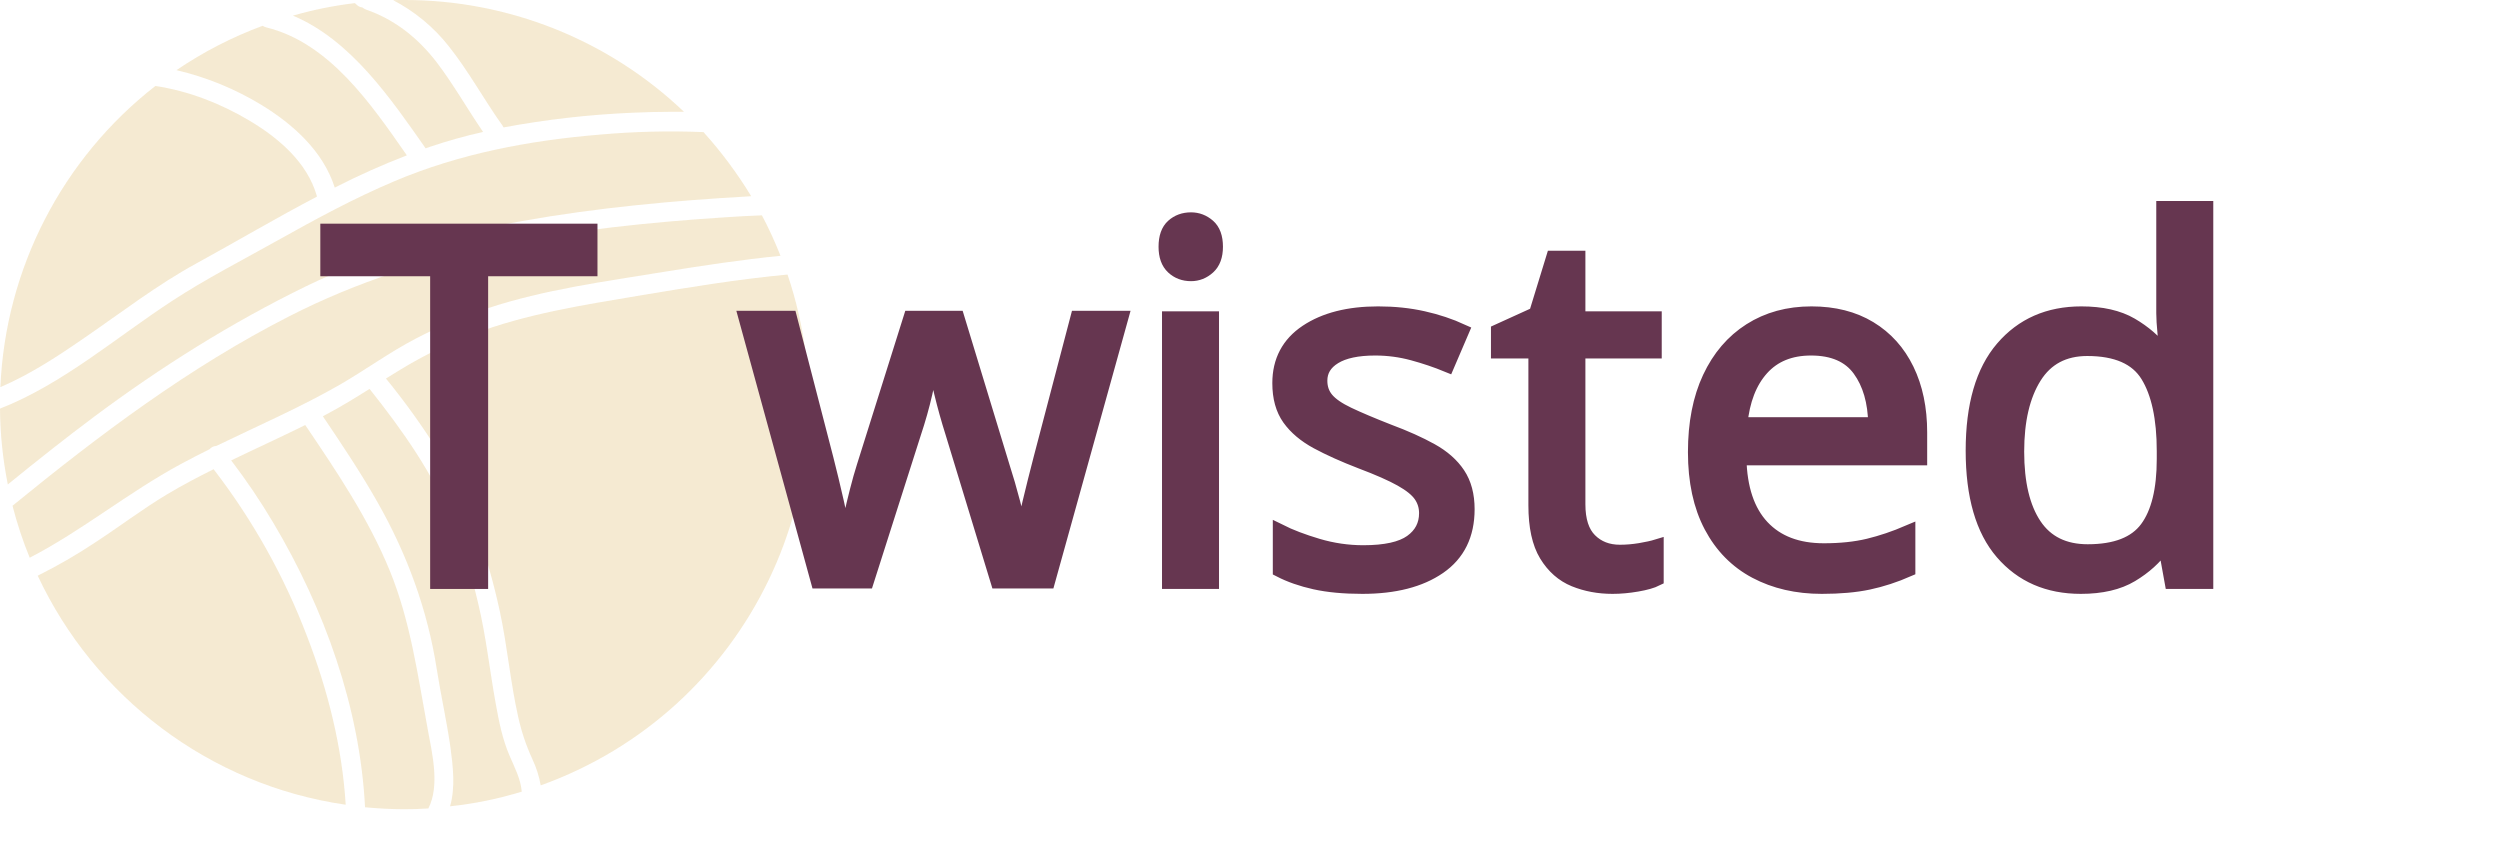
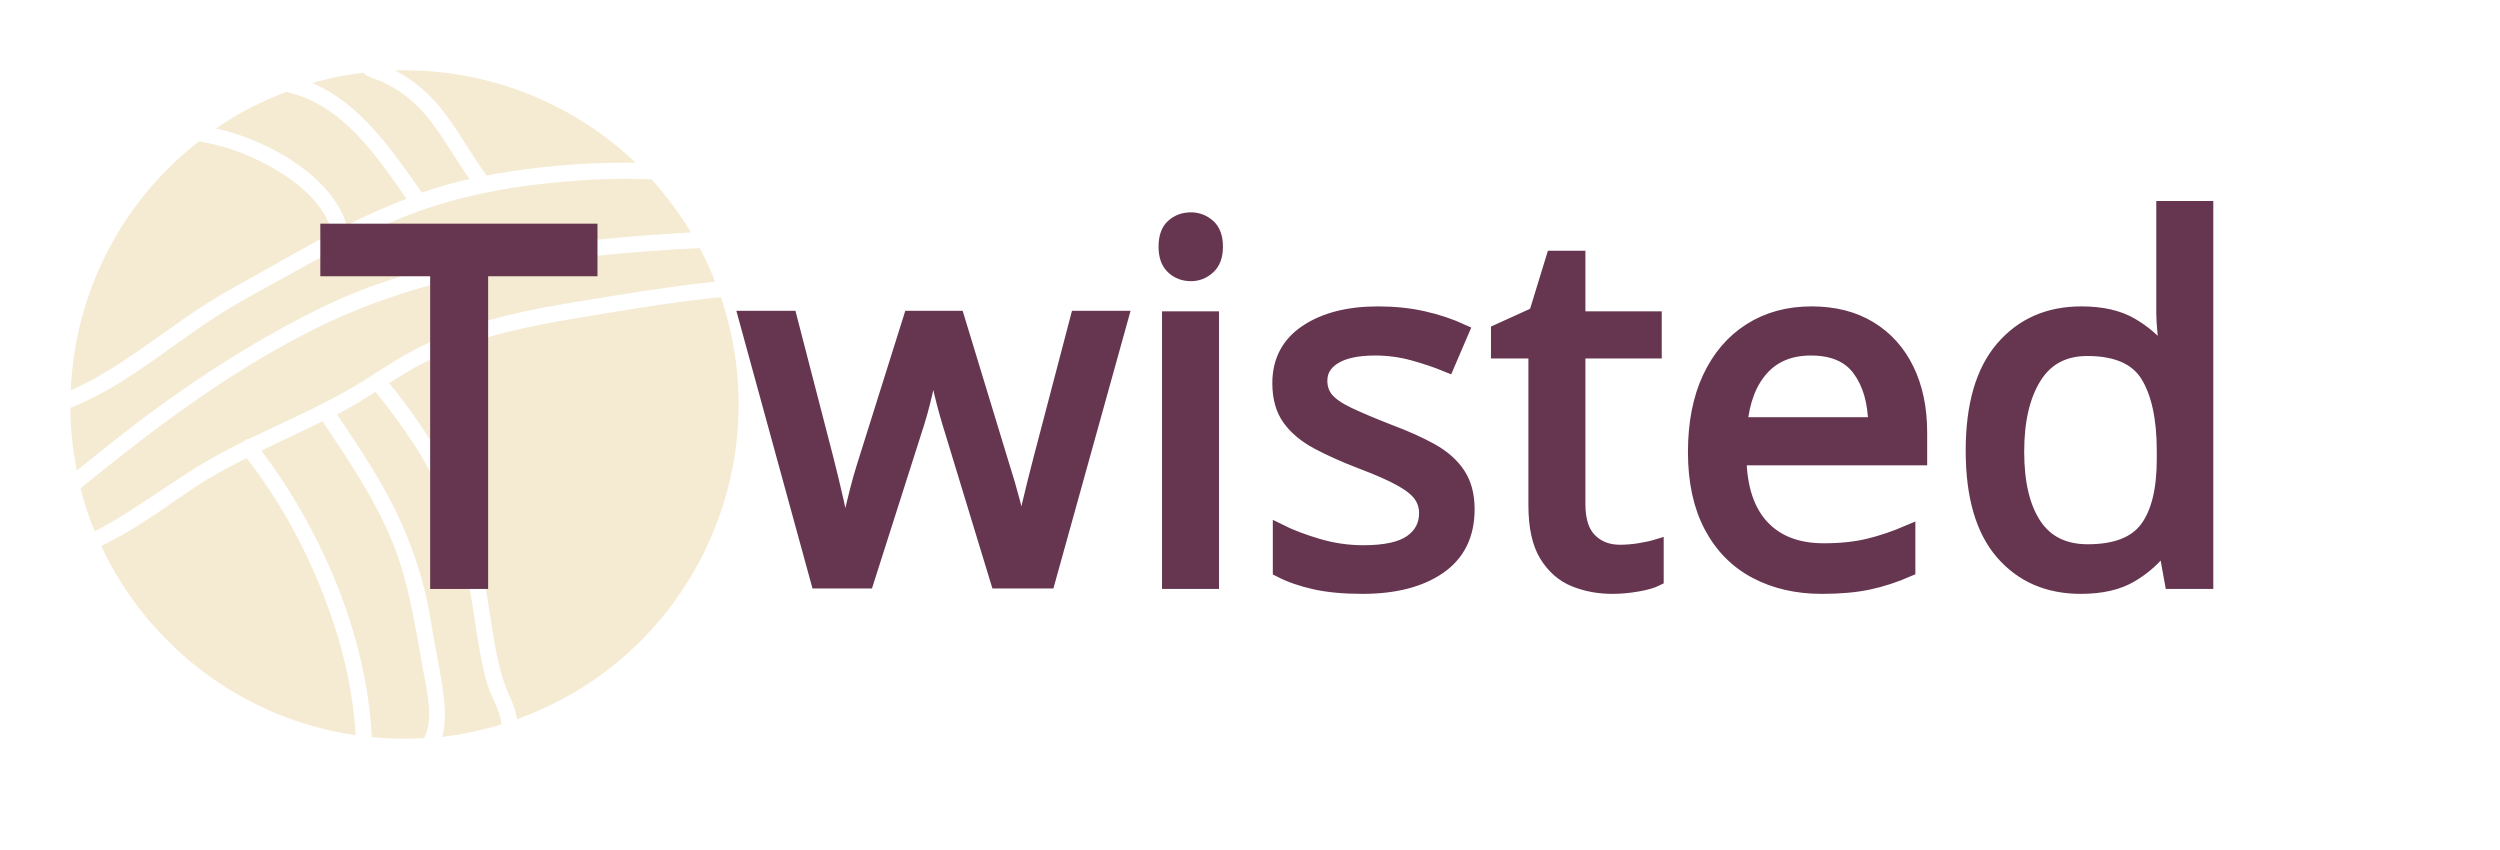
- <svg xmlns="http://www.w3.org/2000/svg" viewBox="0 0 1279.31 434.76">
-   <defs>
-     <style>.cls-1{opacity:0.35;}.cls-2{fill:#e3c37d;}.cls-3{font-size:252px;fill:#663650;stroke:#663650;stroke-miterlimit:10;stroke-width:7px;font-family:Sacramento-Regular, Sacramento;}.cls-4{letter-spacing:-0.03em;}</style>
-   </defs>
-   <g id="Layer_2" data-name="Layer 2">
-     <g id="Layer_1-2" data-name="Layer 1">
-       <g class="cls-1">
-         <path class="cls-2" d="M133.8,53.7C150,63.6,165.4,77.4,171.3,96a380.67,380.67,0,0,1,36.9-16.5C190,53.4,168.6,21.9,136.2,14a7.5,7.5,0,0,1-1.8-.8A204.24,204.24,0,0,0,90.3,35.9,148.89,148.89,0,0,1,133.8,53.7Z" />
-         <path class="cls-2" d="M162.1,100.2c-4.9-17.2-19.7-29.7-34.5-38.5C113,53,96.4,46.5,79.5,44A206.56,206.56,0,0,0,.2,198.1c15.4-6.6,29.7-16,43.4-25.5,18.8-12.9,36.9-26.9,56.9-37.8,20.6-11.3,40.9-23.3,61.7-34.2A.6.6,0,0,1,162.1,100.2Z" />
-         <path class="cls-2" d="M223.4,31.8C213.9,19.5,202.1,10,187.3,4.9a6.79,6.79,0,0,1-1.9-1.1,4.65,4.65,0,0,1-2.9-1.4,6.47,6.47,0,0,0-.9-.8A197.81,197.81,0,0,0,149.9,8c29.6,12.4,50.1,42.5,67.9,67.9a20.94,20.94,0,0,1,2.3-.8,271.12,271.12,0,0,1,27.1-7.6C239.1,55.7,232.1,43.2,223.4,31.8Z" />
-         <path class="cls-2" d="M257.9,64.7c-.1-.2-.3-.5-.4-.7-3.9-5.4-7.5-11.1-11-16.7-5.1-8-10.4-16.4-16.5-24A88.1,88.1,0,0,0,203.2.5h3.7A205.4,205.4,0,0,1,348.6,56.8H344c-6.8,0-13.9.2-20.9.5C298.9,58.4,277.6,60.8,257.9,64.7Z" />
-         <path class="cls-2" d="M206.9,1A205.18,205.18,0,0,1,347.4,56.3h-3.3c-6.9,0-13.9.2-20.9.5a447.43,447.43,0,0,0-64.9,7.3c-.1-.1-.2-.3-.3-.4-3.8-5.4-7.5-11.1-11-16.7a255.55,255.55,0,0,0-16.5-24A89.82,89.82,0,0,0,205.1,1h1.8m0-1c-1.9,0-3.8,0-5.7.1a87.87,87.87,0,0,1,28.4,23.5c10.2,12.8,18,27.3,27.5,40.6.2.3.4.7.6,1a469.26,469.26,0,0,1,65.5-7.5c6.9-.3,13.9-.5,20.9-.5H350A207.15,207.15,0,0,0,206.9,0Z" />
-         <path class="cls-2" d="M48.1,213.3c34.2-25.5,70.3-48.2,108.7-66.9,34.7-16.9,72.6-26.6,110.4-33.3,38.3-6.8,77-10.4,115.8-12.6a6.6,6.6,0,0,0,1.4-.1A218.11,218.11,0,0,0,360,67.6a412.09,412.09,0,0,0-53.3,1.3c-35.9,3-71.5,9.7-104.8,23.8-20.6,8.7-40.3,19.4-59.8,30.3-18,10.1-36.6,19.6-53.9,30.9-28.7,18.7-56,42.6-88.2,55.2a205.81,205.81,0,0,0,4,38.8C18.5,236.1,33.1,224.5,48.1,213.3Z" />
-         <path class="cls-2" d="M389.9,110.2c-6.3.2-12.6.6-18.9,1-38.5,2.5-77.1,6.5-115,14.1-37.7,7.5-73.6,19-107.9,36.5C96.7,188,50.9,222.5,6.4,258.8a202.1,202.1,0,0,0,8.8,26.6c26.9-13.9,50.4-33.4,77.1-47.8,4.9-2.7,9.9-5.2,14.9-7.7a4.9,4.9,0,0,1,3.5-1.7c21.4-10.4,43.4-19.9,64-31.8,12.8-7.5,24.8-16.2,38-23.1a246.05,246.05,0,0,1,36.7-15.5c29.3-9.7,60-13.7,90.4-18.7,19.8-3.2,39.6-6.2,59.6-8.2A204.84,204.84,0,0,0,389.9,110.2Z" />
-         <path class="cls-2" d="M157.2,325.8a335.6,335.6,0,0,0-47.9-85.7c-8,4-16,8.2-23.7,12.8-12.7,7.6-24.5,16.6-36.9,24.7a277,277,0,0,1-29.4,17c28.9,61.8,87.6,107.1,157.6,117.2C175.1,382.4,167.8,353.3,157.2,325.8Z" />
-         <path class="cls-2" d="M218.9,373.3c-5.1-27.5-8.8-55.3-19.5-81.4-10.9-26.6-27.1-50.6-43.2-74.4-12.5,6.2-25.3,12-37.9,18.1a331.93,331.93,0,0,1,21.6,32c26,43.7,44.3,94.3,46.9,145.5,6.6.6,13.2,1,20,1,4.2,0,8.3-.1,12.4-.4C225.2,402,221.1,385.3,218.9,373.3Z" />
-         <path class="cls-2" d="M277.1,401.2a50.48,50.48,0,0,0-4.2-13.1,103.25,103.25,0,0,1-7.2-21.8c-2-9.1-3.5-18.6-4.8-27.7-1.3-8.6-2.6-17.6-4.5-26.3-6.8-31.5-17-58-31.2-81.2-8.7-14.2-18.9-27.4-26.8-37.4,2.1-1.3,4.5-2.8,7-4.3a225.32,225.32,0,0,1,36.6-18c25.8-9.8,53.3-14.4,79.8-18.9l5.9-1c25.1-4.2,49.7-8.2,75-10.7a204.72,204.72,0,0,1,10.8,66C413.4,293.8,358.7,371.8,277.1,401.2Z" />
-         <path class="cls-2" d="M402.3,141.6a206.4,206.4,0,0,1-27.8,185.2,206.91,206.91,0,0,1-97,73.8,50.23,50.23,0,0,0-4.2-12.6,104.29,104.29,0,0,1-7.2-21.7c-2-9.1-3.5-18.6-4.8-27.7-1.3-8.7-2.6-17.6-4.5-26.3-6.8-31.6-17-58.2-31.2-81.3a378.62,378.62,0,0,0-26.5-37c2-1.2,4.2-2.6,6.5-4a223.75,223.75,0,0,1,36.5-17.9c25.8-9.8,53.2-14.4,79.7-18.8,2-.3,4-.7,5.9-1,25-4.3,49.5-8.3,74.6-10.7m.7-1.1c-25.3,2.4-50.4,6.5-75.4,10.7-29.1,4.9-58.1,9.3-85.9,19.9a222.78,222.78,0,0,0-36.7,18c-2.5,1.5-5,3.1-7.5,4.6a371.81,371.81,0,0,1,27.1,37.8c15.3,24.9,24.9,52.5,31.1,81,3.9,17.9,5.4,36.2,9.4,54a106.3,106.3,0,0,0,7.3,21.9,53,53,0,0,1,4.3,13.5A207.27,207.27,0,0,0,403,140.5Z" />
-         <path class="cls-2" d="M267,405.1c-.6-6.6-3.6-12.2-6.3-18.5-3.6-8.4-5.4-17.5-7-26.4-3.1-17-4.9-34.2-8.9-51a289,289,0,0,0-13-41.8c-10.2-25.1-25.9-47.3-42.7-68.4-7.1,4.5-14.3,8.9-21.8,12.9-.7.4-1.4.7-2.1,1.1,9.8,14.5,19.5,29,28.1,44.2,15.1,26.6,25.5,55,30.2,85.2,2.1,13.4,5.1,26.6,7,40,1.3,9.7,2.6,20.6-.2,30.2A194.23,194.23,0,0,0,267,405.1Z" />
+ <svg xmlns="http://www.w3.org/2000/svg" version="1.1" id="Layer_1" x="0px" y="0px" viewBox="0 0 1279.3 434.8" style="enable-background:new 0 0 1279.3 434.8;" xml:space="preserve">
+   <style type="text/css">
+ 	.st0{opacity:0.35;}
+ 	.st1{fill:#E3C37D;}
+ 	.st2{fill:#663650;}
+ 	.st3{font-family:'Sacramento-Regular';}
+ 	.st4{font-size:252px;}
+ 	.st5{letter-spacing:-7;}
+ 	.st6{fill:none;stroke:#663650;stroke-width:7;stroke-miterlimit:10;}
+ </style>
+   <g id="Layer_2_1_">
+     <g id="Layer_1-2">
+       <g class="st0">
+         <path class="st1" d="M146.5,80.3c13.4,8.2,26.1,19.6,31,35c9.9-5.1,20.1-9.6,30.5-13.6c-15-21.6-32.7-47.6-59.5-54.1     c-0.5-0.2-1-0.4-1.5-0.7c-12.9,4.7-25.1,11-36.4,18.8C123.3,68.6,135.4,73.6,146.5,80.3z" />
+         <path class="st1" d="M169.9,118.8c-4-14.2-16.3-24.5-28.5-31.8c-12.1-7.2-25.8-12.6-39.7-14.6c-39.5,30.8-63.4,77.3-65.5,127.3     c12.7-5.5,24.5-13.2,35.9-21.1c15.5-10.7,30.5-22.2,47-31.2c17-9.3,33.8-19.3,51-28.3C169.9,119,169.9,118.9,169.9,118.8z" />
+         <path class="st1" d="M220.5,62.2c-7.8-10.2-17.6-18-29.8-22.2c-0.6-0.2-1.1-0.5-1.6-0.9c-0.9-0.1-1.8-0.5-2.4-1.2     c-0.2-0.2-0.5-0.5-0.7-0.7c-8.9,1-17.6,2.8-26.2,5.3c24.5,10.2,41.4,35.1,56.1,56.1c0.6-0.3,1.3-0.5,1.9-0.7     c7.4-2.5,14.8-4.6,22.4-6.3C233.5,82,227.7,71.7,220.5,62.2z" />
+         <path class="st1" d="M249.1,89.4c-0.1-0.2-0.2-0.4-0.3-0.6c-3.2-4.5-6.2-9.2-9.1-13.8c-4.2-6.6-8.6-13.6-13.6-19.8     c-6-7.7-13.6-14.1-22.1-18.8h3.1c43.6-0.1,85.5,16.6,117.1,46.5h-3.8c-5.6,0-11.5,0.2-17.3,0.4C282.9,84.2,265.3,86.2,249.1,89.4     z" />
+         <path class="st1" d="M206.9,36.8C250,36.7,291.5,53.1,323,82.5h-2.7c-5.7,0-11.5,0.2-17.3,0.4c-18,0.7-35.9,2.7-53.6,6     c-0.1-0.1-0.2-0.2-0.2-0.3c-3.1-4.5-6.2-9.2-9.1-13.8c-4.2-6.9-8.7-13.5-13.6-19.8c-5.8-7.3-12.9-13.5-21-18.2H206.9 M206.9,36     c-1.6,0-3.1,0-4.7,0.1c9.1,4.7,17.1,11.4,23.5,19.4C234.1,66,240.5,78,248.4,89c0.2,0.2,0.3,0.6,0.5,0.8     c17.9-3.3,36-5.4,54.1-6.2c5.7-0.2,11.5-0.4,17.3-0.4h4.9C293.3,52.9,250.9,35.9,206.9,36L206.9,36z" />
+         <path class="st1" d="M75.7,212.2c28.3-21.1,58.1-39.8,89.8-55.3c28.7-14,60-22,91.2-27.5c31.6-5.6,63.6-8.6,95.7-10.4     c0.4,0,0.8,0,1.2-0.1c-5.9-9.6-12.6-18.7-20.2-27.1c-14.7-0.6-29.4-0.2-44,1.1c-29.7,2.5-59.1,8-86.6,19.7     c-17,7.2-33.3,16-49.4,25c-14.9,8.3-30.2,16.2-44.5,25.5c-23.7,15.5-46.3,35.2-72.9,45.6c0.1,10.8,1.2,21.5,3.3,32.1     C51.2,231.1,63.3,221.5,75.7,212.2z" />
+         <path class="st1" d="M358.1,127c-5.2,0.2-10.4,0.5-15.6,0.8c-31.8,2.1-63.7,5.4-95,11.7c-31.2,6.2-60.8,15.7-89.2,30.2     c-42.5,21.6-80.3,50.2-117.1,80.2c1.9,7.5,4.3,14.8,7.3,22c22.2-11.5,41.6-27.6,63.7-39.5c4-2.2,8.2-4.3,12.3-6.4     c0.7-0.8,1.8-1.4,2.9-1.4c17.7-8.6,35.9-16.4,52.9-26.3c10.6-6.2,20.5-13.4,31.4-19.1c9.7-5.1,19.9-9.4,30.3-12.8     c24.2-8,49.6-11.3,74.7-15.5c16.4-2.6,32.7-5.1,49.2-6.8C363.7,138.3,361.1,132.6,358.1,127z" />
+         <path class="st1" d="M165.8,305.2c-9.7-25.4-23-49.3-39.6-70.8c-6.6,3.3-13.2,6.8-19.6,10.6c-10.5,6.3-20.2,13.7-30.5,20.4     c-7.8,5.2-15.9,9.9-24.3,14c23.9,51.1,72.4,88.5,130.2,96.8C180.6,351.9,174.6,327.9,165.8,305.2z" />
+         <path class="st1" d="M216.8,344.4c-4.2-22.7-7.3-45.7-16.1-67.3c-9-22-22.4-41.8-35.7-61.5c-10.3,5.1-20.9,9.9-31.3,15     c6.5,8.5,12.4,17.3,17.8,26.4c21.5,36.1,36.6,77.9,38.8,120.2c5.5,0.5,10.9,0.8,16.5,0.8c3.5,0,6.9-0.1,10.2-0.3     C222,368.1,218.6,354.3,216.8,344.4z" />
+         <path class="st1" d="M264.9,367.5c-0.7-3.7-1.8-7.4-3.5-10.8c-2.6-5.8-4.6-11.8-5.9-18c-1.7-7.5-2.9-15.4-4-22.9     c-1.1-7.1-2.1-14.5-3.7-21.7c-5.6-26-14-47.9-25.8-67.1c-7.2-11.7-15.6-22.6-22.1-30.9c1.7-1.1,3.7-2.3,5.8-3.6     c9.6-5.9,19.7-10.8,30.2-14.9c21.3-8.1,44-11.9,65.9-15.6l4.9-0.8c20.7-3.5,41.1-6.8,62-8.8c5.9,17.6,9,36,8.9,54.5     C377.5,278.7,332.3,343.2,264.9,367.5z" />
+         <path class="st1" d="M368.4,153c17.3,51.7,8.7,108.6-23,153c-20,27.9-47.9,49.2-80.2,61c-0.7-3.6-1.9-7.1-3.5-10.4     c-2.6-5.7-4.6-11.8-5.9-17.9c-1.7-7.5-2.9-15.4-4-22.9c-1.1-7.2-2.1-14.5-3.7-21.7c-5.6-26.1-14-48.1-25.8-67.2     c-6.7-10.6-14-20.8-21.9-30.6c1.7-1,3.5-2.1,5.4-3.3c9.6-5.8,19.7-10.8,30.2-14.8c21.3-8.1,44-11.9,65.9-15.5     c1.7-0.2,3.3-0.6,4.9-0.8C327.4,158.3,347.6,155,368.4,153 M368.9,152.1c-20.9,2-41.6,5.4-62.3,8.8c-24,4-48,7.7-71,16.4     c-10.5,4-20.7,9-30.3,14.9c-2.1,1.2-4.1,2.6-6.2,3.8c8.1,9.9,15.6,20.4,22.4,31.2c12.6,20.6,20.6,43.4,25.7,66.9     c3.2,14.8,4.5,29.9,7.8,44.6c1.3,6.2,3.4,12.3,6,18.1c1.7,3.5,2.9,7.3,3.6,11.2C352.4,336.5,398.8,240.5,368.9,152.1L368.9,152.1     z" />
+         <path class="st1" d="M256.6,370.7c-0.5-5.5-3-10.1-5.2-15.3c-3-6.9-4.5-14.5-5.8-21.8c-2.6-14-4-28.3-7.4-42.1     c-2.7-11.8-6.3-23.3-10.7-34.5c-8.4-20.7-21.4-39.1-35.3-56.5c-5.9,3.7-11.8,7.4-18,10.7c-0.6,0.3-1.2,0.6-1.7,0.9     c8.1,12,16.1,24,23.2,36.5c12.5,22,21.1,45.4,25,70.4c1.7,11.1,4.2,22,5.8,33.1c1.1,8,2.1,17-0.2,25     C236.5,375.8,246.7,373.7,256.6,370.7z" />
      </g>
-       <text class="cls-3" transform="translate(164.9 297.88)">
-         <tspan class="cls-4">T</tspan>
-         <tspan x="213.73" y="0">wisted</tspan>
-       </text>
+       <text transform="matrix(1 0 0 1 164.9 297.88)" class="st2 st3 st4 st5">T</text>
+       <text transform="matrix(1 0 0 1 164.9 297.88)" class="st6 st3 st4 st5">T</text>
+       <text transform="matrix(1 0 0 1 378.63 297.88)" class="st2 st3 st4">wisted</text>
+       <text transform="matrix(1 0 0 1 378.63 297.88)" class="st6 st3 st4">wisted</text>
    </g>
  </g>
</svg>
